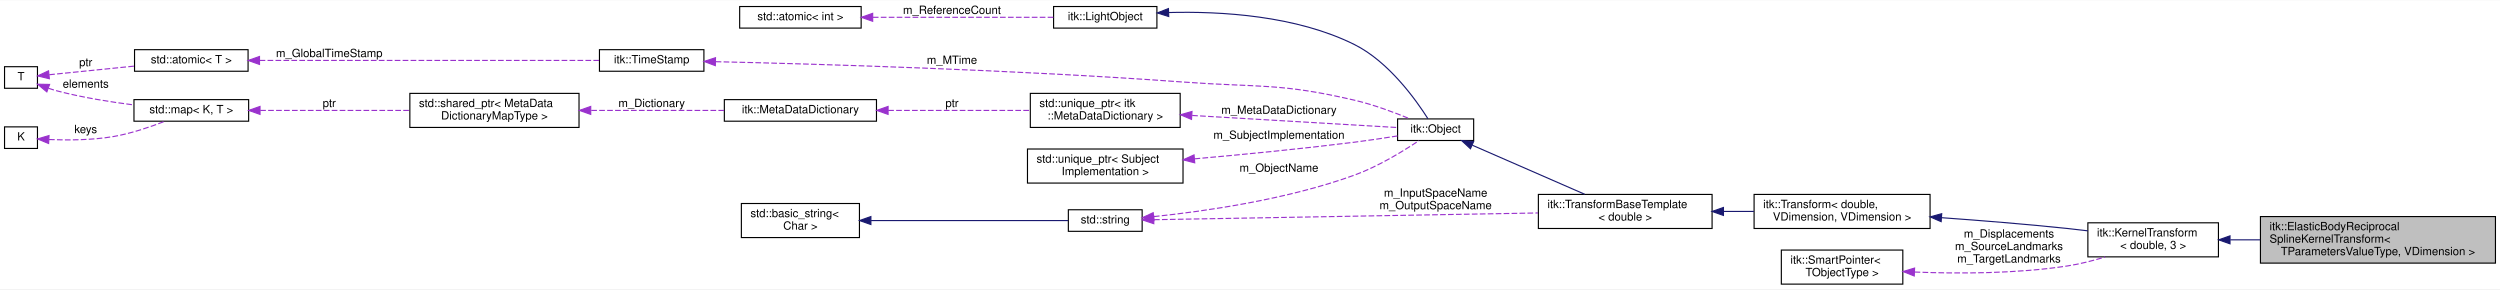
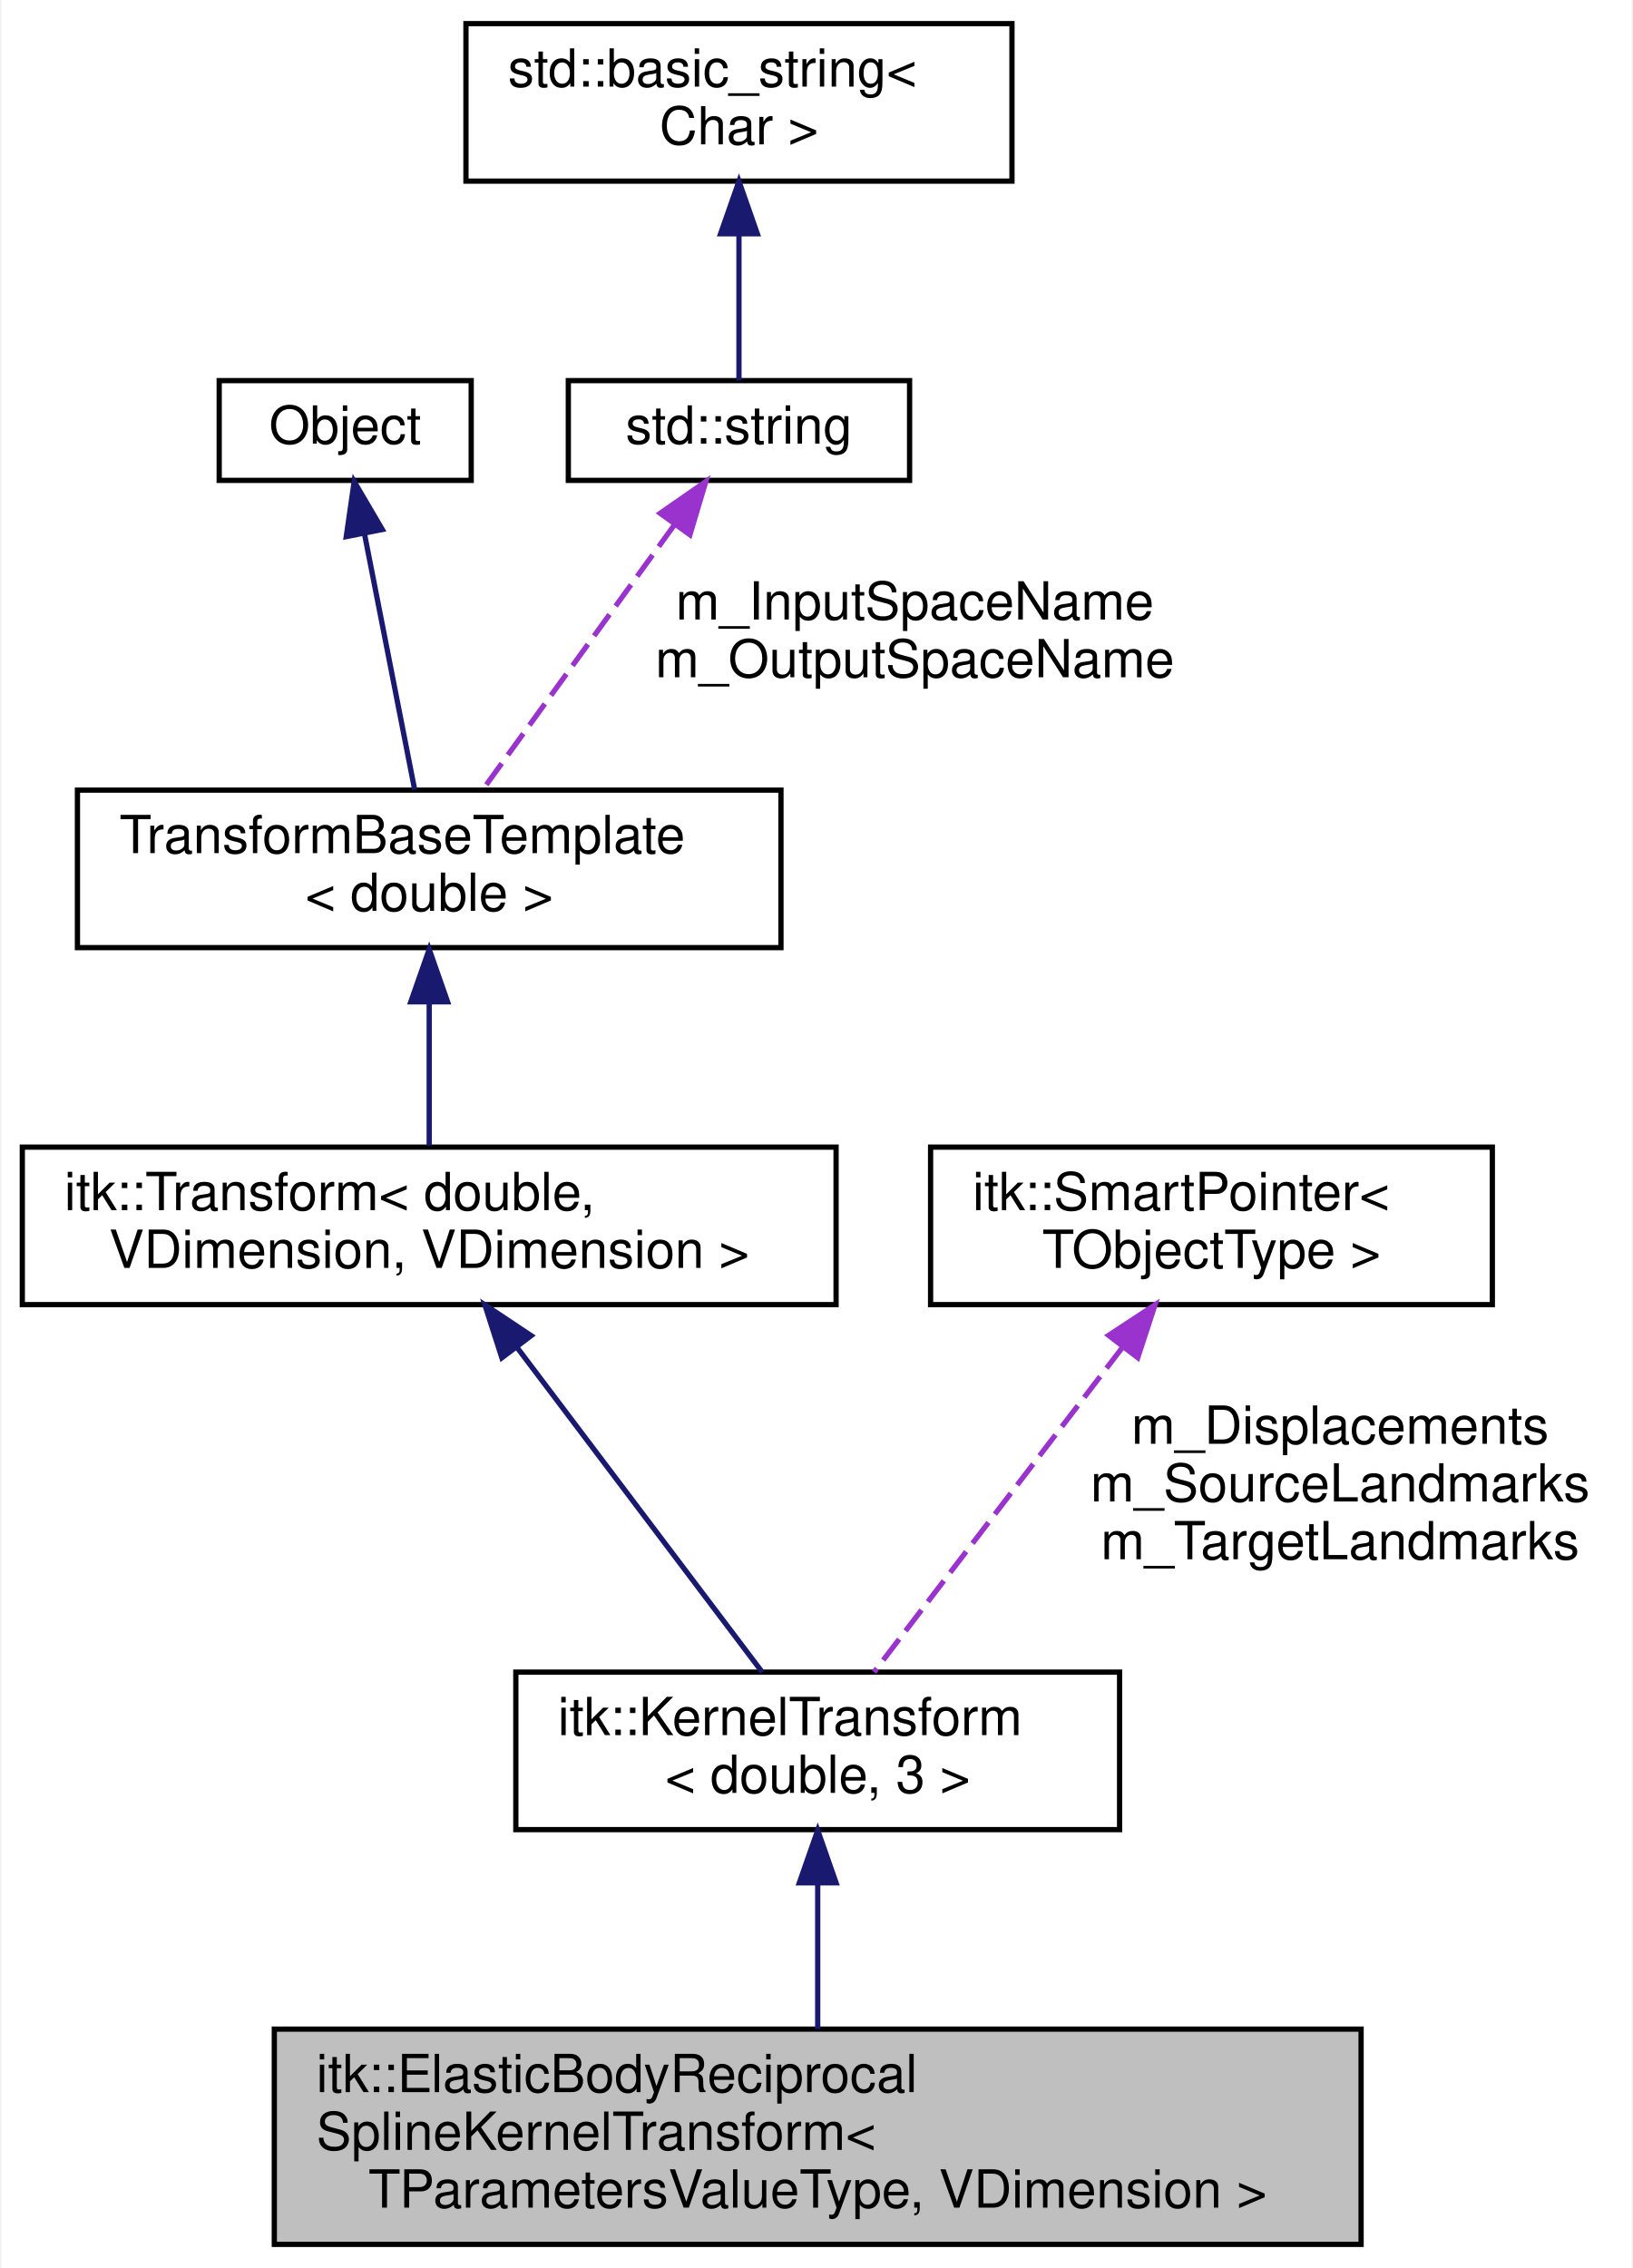
- <svg xmlns="http://www.w3.org/2000/svg" xmlns:xlink="http://www.w3.org/1999/xlink" width="2202pt" height="255pt" viewBox="0.00 0.00 2202.00 254.50">
-   <g id="graph0" class="graph" transform="scale(1 1) rotate(0) translate(4 250.5)">
-     <polygon fill="white" stroke="transparent" points="-4,4 -4,-250.5 2198,-250.5 2198,4 -4,4" />
+ <svg xmlns="http://www.w3.org/2000/svg" xmlns:xlink="http://www.w3.org/1999/xlink" width="311pt" height="432pt" viewBox="0.00 0.00 310.50 432.00">
+   <g id="graph0" class="graph" transform="scale(1 1) rotate(0) translate(4 428)">
+     <polygon fill="white" stroke="transparent" points="-4,4 -4,-428 306.5,-428 306.5,4 -4,4" />
    <g id="node1" class="node">
      <g id="a_node1">
        <a xlink:title=" ">
-           <polygon fill="#bfbfbf" stroke="black" points="1987,-19 1987,-60 2194,-60 2194,-19 1987,-19" />
-           <text text-anchor="start" x="1995" y="-48" font-family="Helvetica,sans-Serif" font-size="10.00">itk::ElasticBodyReciprocal</text>
-           <text text-anchor="start" x="1995" y="-37" font-family="Helvetica,sans-Serif" font-size="10.00">SplineKernelTransform&lt;</text>
-           <text text-anchor="middle" x="2090.5" y="-26" font-family="Helvetica,sans-Serif" font-size="10.00"> TParametersValueType, VDimension &gt;</text>
+           <polygon fill="#bfbfbf" stroke="black" points="48,-0.5 48,-41.5 255,-41.5 255,-0.5 48,-0.5" />
+           <text text-anchor="start" x="56" y="-29.5" font-family="Helvetica,sans-Serif" font-size="10.00">itk::ElasticBodyReciprocal</text>
+           <text text-anchor="start" x="56" y="-18.5" font-family="Helvetica,sans-Serif" font-size="10.00">SplineKernelTransform&lt;</text>
+           <text text-anchor="middle" x="151.5" y="-7.5" font-family="Helvetica,sans-Serif" font-size="10.00"> TParametersValueType, VDimension &gt;</text>
        </a>
      </g>
    </g>
    <g id="node2" class="node">
      <g id="a_node2">
        <a xlink:href="classitk_1_1KernelTransform.html" target="_top" xlink:title=" ">
-           <polygon fill="white" stroke="black" points="1835,-24.5 1835,-54.5 1950,-54.5 1950,-24.5 1835,-24.5" />
-           <text text-anchor="start" x="1843" y="-42.5" font-family="Helvetica,sans-Serif" font-size="10.00">itk::KernelTransform</text>
-           <text text-anchor="middle" x="1892.5" y="-31.5" font-family="Helvetica,sans-Serif" font-size="10.00">&lt; double, 3 &gt;</text>
+           <polygon fill="white" stroke="black" points="94,-79.5 94,-109.5 209,-109.5 209,-79.5 94,-79.5" />
+           <text text-anchor="start" x="102" y="-97.5" font-family="Helvetica,sans-Serif" font-size="10.00">itk::KernelTransform</text>
+           <text text-anchor="middle" x="151.5" y="-86.5" font-family="Helvetica,sans-Serif" font-size="10.00">&lt; double, 3 &gt;</text>
        </a>
      </g>
    </g>
    <g id="edge1" class="edge">
-       <path fill="none" stroke="midnightblue" d="M1960.41,-39.5C1968.94,-39.5 1977.82,-39.5 1986.76,-39.5" />
-       <polygon fill="midnightblue" stroke="midnightblue" points="1960.19,-36 1950.19,-39.5 1960.19,-43 1960.19,-36" />
+       <path fill="none" stroke="midnightblue" d="M151.5,-69.1C151.5,-60.1 151.5,-50.02 151.5,-41.51" />
+       <polygon fill="midnightblue" stroke="midnightblue" points="148,-69.37 151.5,-79.37 155,-69.37 148,-69.37" />
    </g>
    <g id="node3" class="node">
      <g id="a_node3">
        <a xlink:href="classitk_1_1Transform.html" target="_top" xlink:title=" ">
-           <polygon fill="white" stroke="black" points="1541,-49.5 1541,-79.5 1696,-79.5 1696,-49.5 1541,-49.5" />
-           <text text-anchor="start" x="1549" y="-67.5" font-family="Helvetica,sans-Serif" font-size="10.00">itk::Transform&lt; double,</text>
-           <text text-anchor="middle" x="1618.5" y="-56.5" font-family="Helvetica,sans-Serif" font-size="10.00"> VDimension, VDimension &gt;</text>
+           <polygon fill="white" stroke="black" points="0,-179.5 0,-209.5 155,-209.5 155,-179.5 0,-179.5" />
+           <text text-anchor="start" x="8" y="-197.5" font-family="Helvetica,sans-Serif" font-size="10.00">itk::Transform&lt; double,</text>
+           <text text-anchor="middle" x="77.5" y="-186.5" font-family="Helvetica,sans-Serif" font-size="10.00"> VDimension, VDimension &gt;</text>
        </a>
      </g>
    </g>
    <g id="edge2" class="edge">
-       <path fill="none" stroke="midnightblue" d="M1706.09,-59.01C1740.63,-56.53 1780.74,-53.31 1817,-49.5 1822.84,-48.89 1828.93,-48.18 1835,-47.43" />
-       <polygon fill="midnightblue" stroke="midnightblue" points="1705.76,-55.52 1696.03,-59.72 1706.25,-62.51 1705.76,-55.52" />
+       <path fill="none" stroke="midnightblue" d="M94.22,-171.36C108.54,-152.39 128.73,-125.66 140.92,-109.51" />
+       <polygon fill="midnightblue" stroke="midnightblue" points="91.34,-169.37 88.1,-179.46 96.92,-173.59 91.34,-169.37" />
    </g>
    <g id="node4" class="node">
      <g id="a_node4">
-         <a xlink:href="classitk_1_1TransformBaseTemplate.html" target="_top" xlink:title=" ">
-           <polygon fill="white" stroke="black" points="1351,-49.5 1351,-79.5 1504,-79.5 1504,-49.5 1351,-49.5" />
-           <text text-anchor="start" x="1359" y="-67.5" font-family="Helvetica,sans-Serif" font-size="10.00">itk::TransformBaseTemplate</text>
-           <text text-anchor="middle" x="1427.5" y="-56.5" font-family="Helvetica,sans-Serif" font-size="10.00">&lt; double &gt;</text>
+         <a xlink:href="classTransformBaseTemplate.html" target="_top" xlink:title=" ">
+           <polygon fill="white" stroke="black" points="10.5,-247.5 10.5,-277.5 144.5,-277.5 144.5,-247.5 10.5,-247.5" />
+           <text text-anchor="start" x="18.5" y="-265.5" font-family="Helvetica,sans-Serif" font-size="10.00">TransformBaseTemplate</text>
+           <text text-anchor="middle" x="77.5" y="-254.5" font-family="Helvetica,sans-Serif" font-size="10.00">&lt; double &gt;</text>
        </a>
      </g>
    </g>
    <g id="edge3" class="edge">
-       <path fill="none" stroke="midnightblue" d="M1514.05,-64.5C1522.99,-64.5 1532.04,-64.5 1540.87,-64.5" />
-       <polygon fill="midnightblue" stroke="midnightblue" points="1514.01,-61 1504.01,-64.5 1514.01,-68 1514.01,-61" />
+       <path fill="none" stroke="midnightblue" d="M77.5,-237.03C77.5,-227.86 77.5,-217.74 77.5,-209.79" />
+       <polygon fill="midnightblue" stroke="midnightblue" points="74,-237.18 77.5,-247.18 81,-237.18 74,-237.18" />
    </g>
    <g id="node5" class="node">
      <g id="a_node5">
-         <a xlink:href="classitk_1_1Object.html" target="_top" xlink:title="Base class for most ITK classes.">
-           <polygon fill="white" stroke="black" points="1227,-127 1227,-146 1294,-146 1294,-127 1227,-127" />
-           <text text-anchor="middle" x="1260.5" y="-134" font-family="Helvetica,sans-Serif" font-size="10.00">itk::Object</text>
+         <a xlink:title=" ">
+           <polygon fill="white" stroke="black" points="37.5,-336.5 37.5,-355.5 85.5,-355.5 85.5,-336.5 37.5,-336.5" />
+           <text text-anchor="middle" x="61.5" y="-343.5" font-family="Helvetica,sans-Serif" font-size="10.00">Object</text>
        </a>
      </g>
    </g>
    <g id="edge4" class="edge">
-       <path fill="none" stroke="midnightblue" d="M1292.81,-122.84C1321.07,-110.51 1362.57,-92.39 1391.83,-79.63" />
-       <polygon fill="midnightblue" stroke="midnightblue" points="1291.18,-119.73 1283.41,-126.94 1293.98,-126.15 1291.18,-119.73" />
+       <path fill="none" stroke="midnightblue" d="M65.19,-326.23C68.09,-311.41 72.09,-291.05 74.73,-277.6" />
+       <polygon fill="midnightblue" stroke="midnightblue" points="61.7,-325.79 63.21,-336.28 68.57,-327.14 61.7,-325.79" />
    </g>
    <g id="node6" class="node">
      <g id="a_node6">
-         <a xlink:href="classitk_1_1LightObject.html" target="_top" xlink:title="Light weight base class for most itk classes.">
-           <polygon fill="white" stroke="black" points="924,-226 924,-245 1015,-245 1015,-226 924,-226" />
-           <text text-anchor="middle" x="969.5" y="-233" font-family="Helvetica,sans-Serif" font-size="10.00">itk::LightObject</text>
+         <a xlink:title=" ">
+           <polygon fill="white" stroke="black" points="104,-336.5 104,-355.5 169,-355.5 169,-336.5 104,-336.5" />
+           <text text-anchor="middle" x="136.5" y="-343.5" font-family="Helvetica,sans-Serif" font-size="10.00">std::string</text>
        </a>
      </g>
    </g>
    <g id="edge5" class="edge">
-       <path fill="none" stroke="midnightblue" d="M1025.38,-239.71C1071.44,-240.91 1137.73,-237.08 1189,-211.5 1219.22,-196.42 1243.25,-162.73 1253.75,-146.12" />
-       <polygon fill="midnightblue" stroke="midnightblue" points="1025.41,-236.21 1015.3,-239.35 1025.17,-243.2 1025.41,-236.21" />
+       <path fill="none" stroke="#9a32cd" stroke-dasharray="5,2" d="M124.15,-327.95C113.35,-313.01 97.83,-291.58 87.71,-277.6" />
+       <polygon fill="#9a32cd" stroke="#9a32cd" points="121.49,-330.23 130.19,-336.28 127.16,-326.13 121.49,-330.23" />
+       <text text-anchor="middle" x="170" y="-310" font-family="Helvetica,sans-Serif" font-size="10.00"> m_InputSpaceName</text>
+       <text text-anchor="middle" x="170" y="-299" font-family="Helvetica,sans-Serif" font-size="10.00">m_OutputSpaceName</text>
    </g>
    <g id="node7" class="node">
      <g id="a_node7">
        <a xlink:title=" ">
-           <polygon fill="white" stroke="black" points="647.5,-226 647.5,-245 754.5,-245 754.5,-226 647.5,-226" />
-           <text text-anchor="middle" x="701" y="-233" font-family="Helvetica,sans-Serif" font-size="10.00">std::atomic&lt; int &gt;</text>
+           <polygon fill="white" stroke="black" points="84.5,-393.5 84.5,-423.5 188.5,-423.5 188.5,-393.5 84.5,-393.5" />
+           <text text-anchor="start" x="92.5" y="-411.5" font-family="Helvetica,sans-Serif" font-size="10.00">std::basic_string&lt;</text>
+           <text text-anchor="middle" x="136.5" y="-400.5" font-family="Helvetica,sans-Serif" font-size="10.00"> Char &gt;</text>
        </a>
      </g>
    </g>
    <g id="edge6" class="edge">
-       <path fill="none" stroke="#9a32cd" stroke-dasharray="5,2" d="M764.8,-235.5C813.7,-235.5 880.37,-235.5 923.92,-235.5" />
-       <polygon fill="#9a32cd" stroke="#9a32cd" points="764.65,-232 754.65,-235.5 764.65,-239 764.65,-232" />
-       <text text-anchor="middle" x="834.5" y="-238.5" font-family="Helvetica,sans-Serif" font-size="10.00"> m_ReferenceCount</text>
+       <path fill="none" stroke="midnightblue" d="M136.5,-383.35C136.5,-373.51 136.5,-362.78 136.5,-355.54" />
+       <polygon fill="midnightblue" stroke="midnightblue" points="133,-383.47 136.5,-393.47 140,-383.47 133,-383.47" />
    </g>
    <g id="node8" class="node">
      <g id="a_node8">
-         <a xlink:href="classitk_1_1TimeStamp.html" target="_top" xlink:title="Generate a unique, increasing time value.">
-           <polygon fill="white" stroke="black" points="524,-188 524,-207 616,-207 616,-188 524,-188" />
-           <text text-anchor="middle" x="570" y="-195" font-family="Helvetica,sans-Serif" font-size="10.00">itk::TimeStamp</text>
+         <a xlink:href="classitk_1_1SmartPointer.html" target="_top" xlink:title="Implements transparent reference counting.">
+           <polygon fill="white" stroke="black" points="173,-179.5 173,-209.5 280,-209.5 280,-179.5 173,-179.5" />
+           <text text-anchor="start" x="181" y="-197.5" font-family="Helvetica,sans-Serif" font-size="10.00">itk::SmartPointer&lt;</text>
+           <text text-anchor="middle" x="226.5" y="-186.5" font-family="Helvetica,sans-Serif" font-size="10.00"> TObjectType &gt;</text>
        </a>
      </g>
    </g>
    <g id="edge7" class="edge">
-       <path fill="none" stroke="#9a32cd" stroke-dasharray="5,2" d="M626.36,-196.41C713.87,-194.43 889.47,-189.38 1038,-178.5 1105.31,-173.57 1123.28,-177.85 1189,-162.5 1205.9,-158.55 1224.26,-151.69 1238.02,-146.01" />
-       <polygon fill="#9a32cd" stroke="#9a32cd" points="626.06,-192.92 616.14,-196.64 626.21,-199.91 626.06,-192.92" />
-       <text text-anchor="middle" x="834.5" y="-194.5" font-family="Helvetica,sans-Serif" font-size="10.00"> m_MTime</text>
-     </g>
-     <g id="node9" class="node">
-       <g id="a_node9">
-         <a xlink:title=" ">
-           <polygon fill="white" stroke="black" points="114.5,-188 114.5,-207 214.5,-207 214.5,-188 114.5,-188" />
-           <text text-anchor="middle" x="164.5" y="-195" font-family="Helvetica,sans-Serif" font-size="10.00">std::atomic&lt; T &gt;</text>
-         </a>
-       </g>
-     </g>
-     <g id="edge8" class="edge">
-       <path fill="none" stroke="#9a32cd" stroke-dasharray="5,2" d="M224.66,-197.5C306.06,-197.5 450.8,-197.5 523.98,-197.5" />
-       <polygon fill="#9a32cd" stroke="#9a32cd" points="224.57,-194 214.57,-197.5 224.57,-201 224.57,-194" />
-       <text text-anchor="middle" x="286" y="-200.5" font-family="Helvetica,sans-Serif" font-size="10.00"> m_GlobalTimeStamp</text>
-     </g>
-     <g id="node10" class="node">
-       <g id="a_node10">
-         <a xlink:title=" ">
-           <polygon fill="white" stroke="black" points="0,-173 0,-192 29,-192 29,-173 0,-173" />
-           <text text-anchor="middle" x="14.5" y="-180" font-family="Helvetica,sans-Serif" font-size="10.00">T</text>
-         </a>
-       </g>
-     </g>
-     <g id="edge9" class="edge">
-       <path fill="none" stroke="#9a32cd" stroke-dasharray="5,2" d="M39.33,-184.92C59.54,-186.96 89.19,-189.97 114.45,-192.53" />
-       <polygon fill="#9a32cd" stroke="#9a32cd" points="39.46,-181.41 29.16,-183.88 38.75,-188.37 39.46,-181.41" />
-       <text text-anchor="middle" x="71.5" y="-192.5" font-family="Helvetica,sans-Serif" font-size="10.00"> ptr</text>
-     </g>
-     <g id="node15" class="node">
-       <g id="a_node15">
-         <a xlink:title=" ">
-           <polygon fill="white" stroke="black" points="114,-144 114,-163 215,-163 215,-144 114,-144" />
-           <text text-anchor="middle" x="164.5" y="-151" font-family="Helvetica,sans-Serif" font-size="10.00">std::map&lt; K, T &gt;</text>
-         </a>
-       </g>
-     </g>
-     <g id="edge16" class="edge">
-       <path fill="none" stroke="#9a32cd" stroke-dasharray="5,2" d="M38.7,-173.01C41.47,-172.07 44.28,-171.21 47,-170.5 68.66,-164.87 93.11,-160.94 113.99,-158.3" />
-       <polygon fill="#9a32cd" stroke="#9a32cd" points="37.25,-169.82 29.09,-176.58 39.68,-176.38 37.25,-169.82" />
-       <text text-anchor="middle" x="71.5" y="-173.5" font-family="Helvetica,sans-Serif" font-size="10.00"> elements</text>
-     </g>
-     <g id="node11" class="node">
-       <g id="a_node11">
-         <a xlink:title=" ">
-           <polygon fill="white" stroke="black" points="901,-89.5 901,-119.5 1038,-119.5 1038,-89.5 901,-89.5" />
-           <text text-anchor="start" x="909" y="-107.5" font-family="Helvetica,sans-Serif" font-size="10.00">std::unique_ptr&lt; Subject</text>
-           <text text-anchor="middle" x="969.5" y="-96.5" font-family="Helvetica,sans-Serif" font-size="10.00">Implementation &gt;</text>
-         </a>
-       </g>
-     </g>
-     <g id="edge10" class="edge">
-       <path fill="none" stroke="#9a32cd" stroke-dasharray="5,2" d="M1048.15,-110.84C1089.95,-114.54 1142.37,-119.63 1189,-125.5 1201.41,-127.06 1215.01,-129.11 1226.91,-131.01" />
-       <polygon fill="#9a32cd" stroke="#9a32cd" points="1048.31,-107.34 1038.04,-109.96 1047.7,-114.32 1048.31,-107.34" />
-       <text text-anchor="middle" x="1122.5" y="-128.5" font-family="Helvetica,sans-Serif" font-size="10.00"> m_SubjectImplementation</text>
-     </g>
-     <g id="node12" class="node">
-       <g id="a_node12">
-         <a xlink:title=" ">
-           <polygon fill="white" stroke="black" points="903.5,-138.5 903.5,-168.5 1035.5,-168.5 1035.5,-138.5 903.5,-138.5" />
-           <text text-anchor="start" x="911.5" y="-156.5" font-family="Helvetica,sans-Serif" font-size="10.00">std::unique_ptr&lt; itk</text>
-           <text text-anchor="middle" x="969.5" y="-145.5" font-family="Helvetica,sans-Serif" font-size="10.00">::MetaDataDictionary &gt;</text>
-         </a>
-       </g>
-     </g>
-     <g id="edge11" class="edge">
-       <path fill="none" stroke="#9a32cd" stroke-dasharray="5,2" d="M1046.05,-149.06C1104.69,-145.61 1183.12,-140.99 1226.73,-138.43" />
-       <polygon fill="#9a32cd" stroke="#9a32cd" points="1045.49,-145.58 1035.72,-149.66 1045.91,-152.57 1045.49,-145.58" />
-       <text text-anchor="middle" x="1122.5" y="-150.5" font-family="Helvetica,sans-Serif" font-size="10.00"> m_MetaDataDictionary</text>
-     </g>
-     <g id="node13" class="node">
-       <g id="a_node13">
-         <a xlink:href="classitk_1_1MetaDataDictionary.html" target="_top" xlink:title="Provides a mechanism for storing a collection of arbitrary data types.">
-           <polygon fill="white" stroke="black" points="634,-144 634,-163 768,-163 768,-144 634,-144" />
-           <text text-anchor="middle" x="701" y="-151" font-family="Helvetica,sans-Serif" font-size="10.00">itk::MetaDataDictionary</text>
-         </a>
-       </g>
-     </g>
-     <g id="edge12" class="edge">
-       <path fill="none" stroke="#9a32cd" stroke-dasharray="5,2" d="M778.32,-153.5C817.74,-153.5 865.36,-153.5 903.08,-153.5" />
-       <polygon fill="#9a32cd" stroke="#9a32cd" points="778.22,-150 768.22,-153.5 778.22,-157 778.22,-150" />
-       <text text-anchor="middle" x="834.5" y="-156.5" font-family="Helvetica,sans-Serif" font-size="10.00"> ptr</text>
-     </g>
-     <g id="node14" class="node">
-       <g id="a_node14">
-         <a xlink:title=" ">
-           <polygon fill="white" stroke="black" points="357,-138.5 357,-168.5 506,-168.5 506,-138.5 357,-138.5" />
-           <text text-anchor="start" x="365" y="-156.5" font-family="Helvetica,sans-Serif" font-size="10.00">std::shared_ptr&lt; MetaData</text>
-           <text text-anchor="middle" x="431.5" y="-145.5" font-family="Helvetica,sans-Serif" font-size="10.00">DictionaryMapType &gt;</text>
-         </a>
-       </g>
-     </g>
-     <g id="edge13" class="edge">
-       <path fill="none" stroke="#9a32cd" stroke-dasharray="5,2" d="M516.78,-153.5C554.53,-153.5 598.4,-153.5 633.74,-153.5" />
-       <polygon fill="#9a32cd" stroke="#9a32cd" points="516.3,-150 506.3,-153.5 516.3,-157 516.3,-150" />
-       <text text-anchor="middle" x="570" y="-156.5" font-family="Helvetica,sans-Serif" font-size="10.00"> m_Dictionary</text>
-     </g>
-     <g id="edge14" class="edge">
-       <path fill="none" stroke="#9a32cd" stroke-dasharray="5,2" d="M225.18,-153.5C264.19,-153.5 315.41,-153.5 356.93,-153.5" />
-       <polygon fill="#9a32cd" stroke="#9a32cd" points="225.03,-150 215.03,-153.5 225.03,-157 225.03,-150" />
-       <text text-anchor="middle" x="286" y="-156.5" font-family="Helvetica,sans-Serif" font-size="10.00"> ptr</text>
-     </g>
-     <g id="node16" class="node">
-       <g id="a_node16">
-         <a xlink:title=" ">
-           <polygon fill="white" stroke="black" points="0,-120 0,-139 29,-139 29,-120 0,-120" />
-           <text text-anchor="middle" x="14.5" y="-127" font-family="Helvetica,sans-Serif" font-size="10.00">K</text>
-         </a>
-       </g>
-     </g>
-     <g id="edge15" class="edge">
-       <path fill="none" stroke="#9a32cd" stroke-dasharray="5,2" d="M39.17,-127.85C55.3,-127.19 77.09,-127.25 96,-130.5 111.5,-133.17 128.23,-138.85 141.16,-143.9" />
-       <polygon fill="#9a32cd" stroke="#9a32cd" points="38.81,-124.36 29.01,-128.38 39.18,-131.35 38.81,-124.36" />
-       <text text-anchor="middle" x="71.5" y="-133.5" font-family="Helvetica,sans-Serif" font-size="10.00"> keys</text>
-     </g>
-     <g id="node17" class="node">
-       <g id="a_node17">
-         <a xlink:title=" ">
-           <polygon fill="white" stroke="black" points="937,-47 937,-66 1002,-66 1002,-47 937,-47" />
-           <text text-anchor="middle" x="969.5" y="-54" font-family="Helvetica,sans-Serif" font-size="10.00">std::string</text>
-         </a>
-       </g>
-     </g>
-     <g id="edge19" class="edge">
-       <path fill="none" stroke="#9a32cd" stroke-dasharray="5,2" d="M1012.45,-57.24C1089.32,-58.58 1253.72,-61.47 1350.65,-63.17" />
-       <polygon fill="#9a32cd" stroke="#9a32cd" points="1012.26,-53.73 1002.2,-57.06 1012.14,-60.73 1012.26,-53.73" />
-       <text text-anchor="middle" x="1260.5" y="-77.5" font-family="Helvetica,sans-Serif" font-size="10.00"> m_InputSpaceName</text>
-       <text text-anchor="middle" x="1260.5" y="-66.5" font-family="Helvetica,sans-Serif" font-size="10.00">m_OutputSpaceName</text>
-     </g>
-     <g id="edge17" class="edge">
-       <path fill="none" stroke="#9a32cd" stroke-dasharray="5,2" d="M1012.34,-59.97C1057.14,-64.63 1129.78,-74.98 1189,-96.5 1210.03,-104.14 1232.13,-117.72 1245.86,-126.92" />
-       <polygon fill="#9a32cd" stroke="#9a32cd" points="1012.42,-56.46 1002.12,-58.95 1011.72,-63.42 1012.42,-56.46" />
-       <text text-anchor="middle" x="1122.5" y="-99.5" font-family="Helvetica,sans-Serif" font-size="10.00"> m_ObjectName</text>
-     </g>
-     <g id="node18" class="node">
-       <g id="a_node18">
-         <a xlink:title=" ">
-           <polygon fill="white" stroke="black" points="649,-41.5 649,-71.5 753,-71.5 753,-41.5 649,-41.5" />
-           <text text-anchor="start" x="657" y="-59.5" font-family="Helvetica,sans-Serif" font-size="10.00">std::basic_string&lt;</text>
-           <text text-anchor="middle" x="701" y="-48.5" font-family="Helvetica,sans-Serif" font-size="10.00"> Char &gt;</text>
-         </a>
-       </g>
-     </g>
-     <g id="edge18" class="edge">
-       <path fill="none" stroke="midnightblue" d="M763.24,-56.5C817.37,-56.5 894.16,-56.5 936.82,-56.5" />
-       <polygon fill="midnightblue" stroke="midnightblue" points="763.07,-53 753.07,-56.5 763.07,-60 763.07,-53" />
-     </g>
-     <g id="node19" class="node">
-       <g id="a_node19">
-         <a xlink:href="classitk_1_1SmartPointer.html" target="_top" xlink:title="Implements transparent reference counting.">
-           <polygon fill="white" stroke="black" points="1565,-0.5 1565,-30.5 1672,-30.5 1672,-0.5 1565,-0.5" />
-           <text text-anchor="start" x="1573" y="-18.5" font-family="Helvetica,sans-Serif" font-size="10.00">itk::SmartPointer&lt;</text>
-           <text text-anchor="middle" x="1618.5" y="-7.5" font-family="Helvetica,sans-Serif" font-size="10.00"> TObjectType &gt;</text>
-         </a>
-       </g>
-     </g>
-     <g id="edge20" class="edge">
-       <path fill="none" stroke="#9a32cd" stroke-dasharray="5,2" d="M1682.37,-11.14C1721.36,-9.58 1772.35,-9.65 1817,-16.5 1827.97,-18.18 1839.56,-21.15 1850.24,-24.4" />
-       <polygon fill="#9a32cd" stroke="#9a32cd" points="1682.06,-7.65 1672.22,-11.59 1682.37,-14.64 1682.06,-7.65" />
-       <text text-anchor="middle" x="1765.5" y="-41.5" font-family="Helvetica,sans-Serif" font-size="10.00"> m_Displacements</text>
-       <text text-anchor="middle" x="1765.5" y="-30.5" font-family="Helvetica,sans-Serif" font-size="10.00">m_SourceLandmarks</text>
-       <text text-anchor="middle" x="1765.5" y="-19.5" font-family="Helvetica,sans-Serif" font-size="10.00">m_TargetLandmarks</text>
+       <path fill="none" stroke="#9a32cd" stroke-dasharray="5,2" d="M209.55,-171.36C195.04,-152.39 174.58,-125.66 162.23,-109.51" />
+       <polygon fill="#9a32cd" stroke="#9a32cd" points="206.9,-173.64 215.75,-179.46 212.46,-169.39 206.9,-173.64" />
+       <text text-anchor="middle" x="251" y="-153" font-family="Helvetica,sans-Serif" font-size="10.00"> m_Displacements</text>
+       <text text-anchor="middle" x="251" y="-142" font-family="Helvetica,sans-Serif" font-size="10.00">m_SourceLandmarks</text>
+       <text text-anchor="middle" x="251" y="-131" font-family="Helvetica,sans-Serif" font-size="10.00">m_TargetLandmarks</text>
    </g>
  </g>
</svg>
